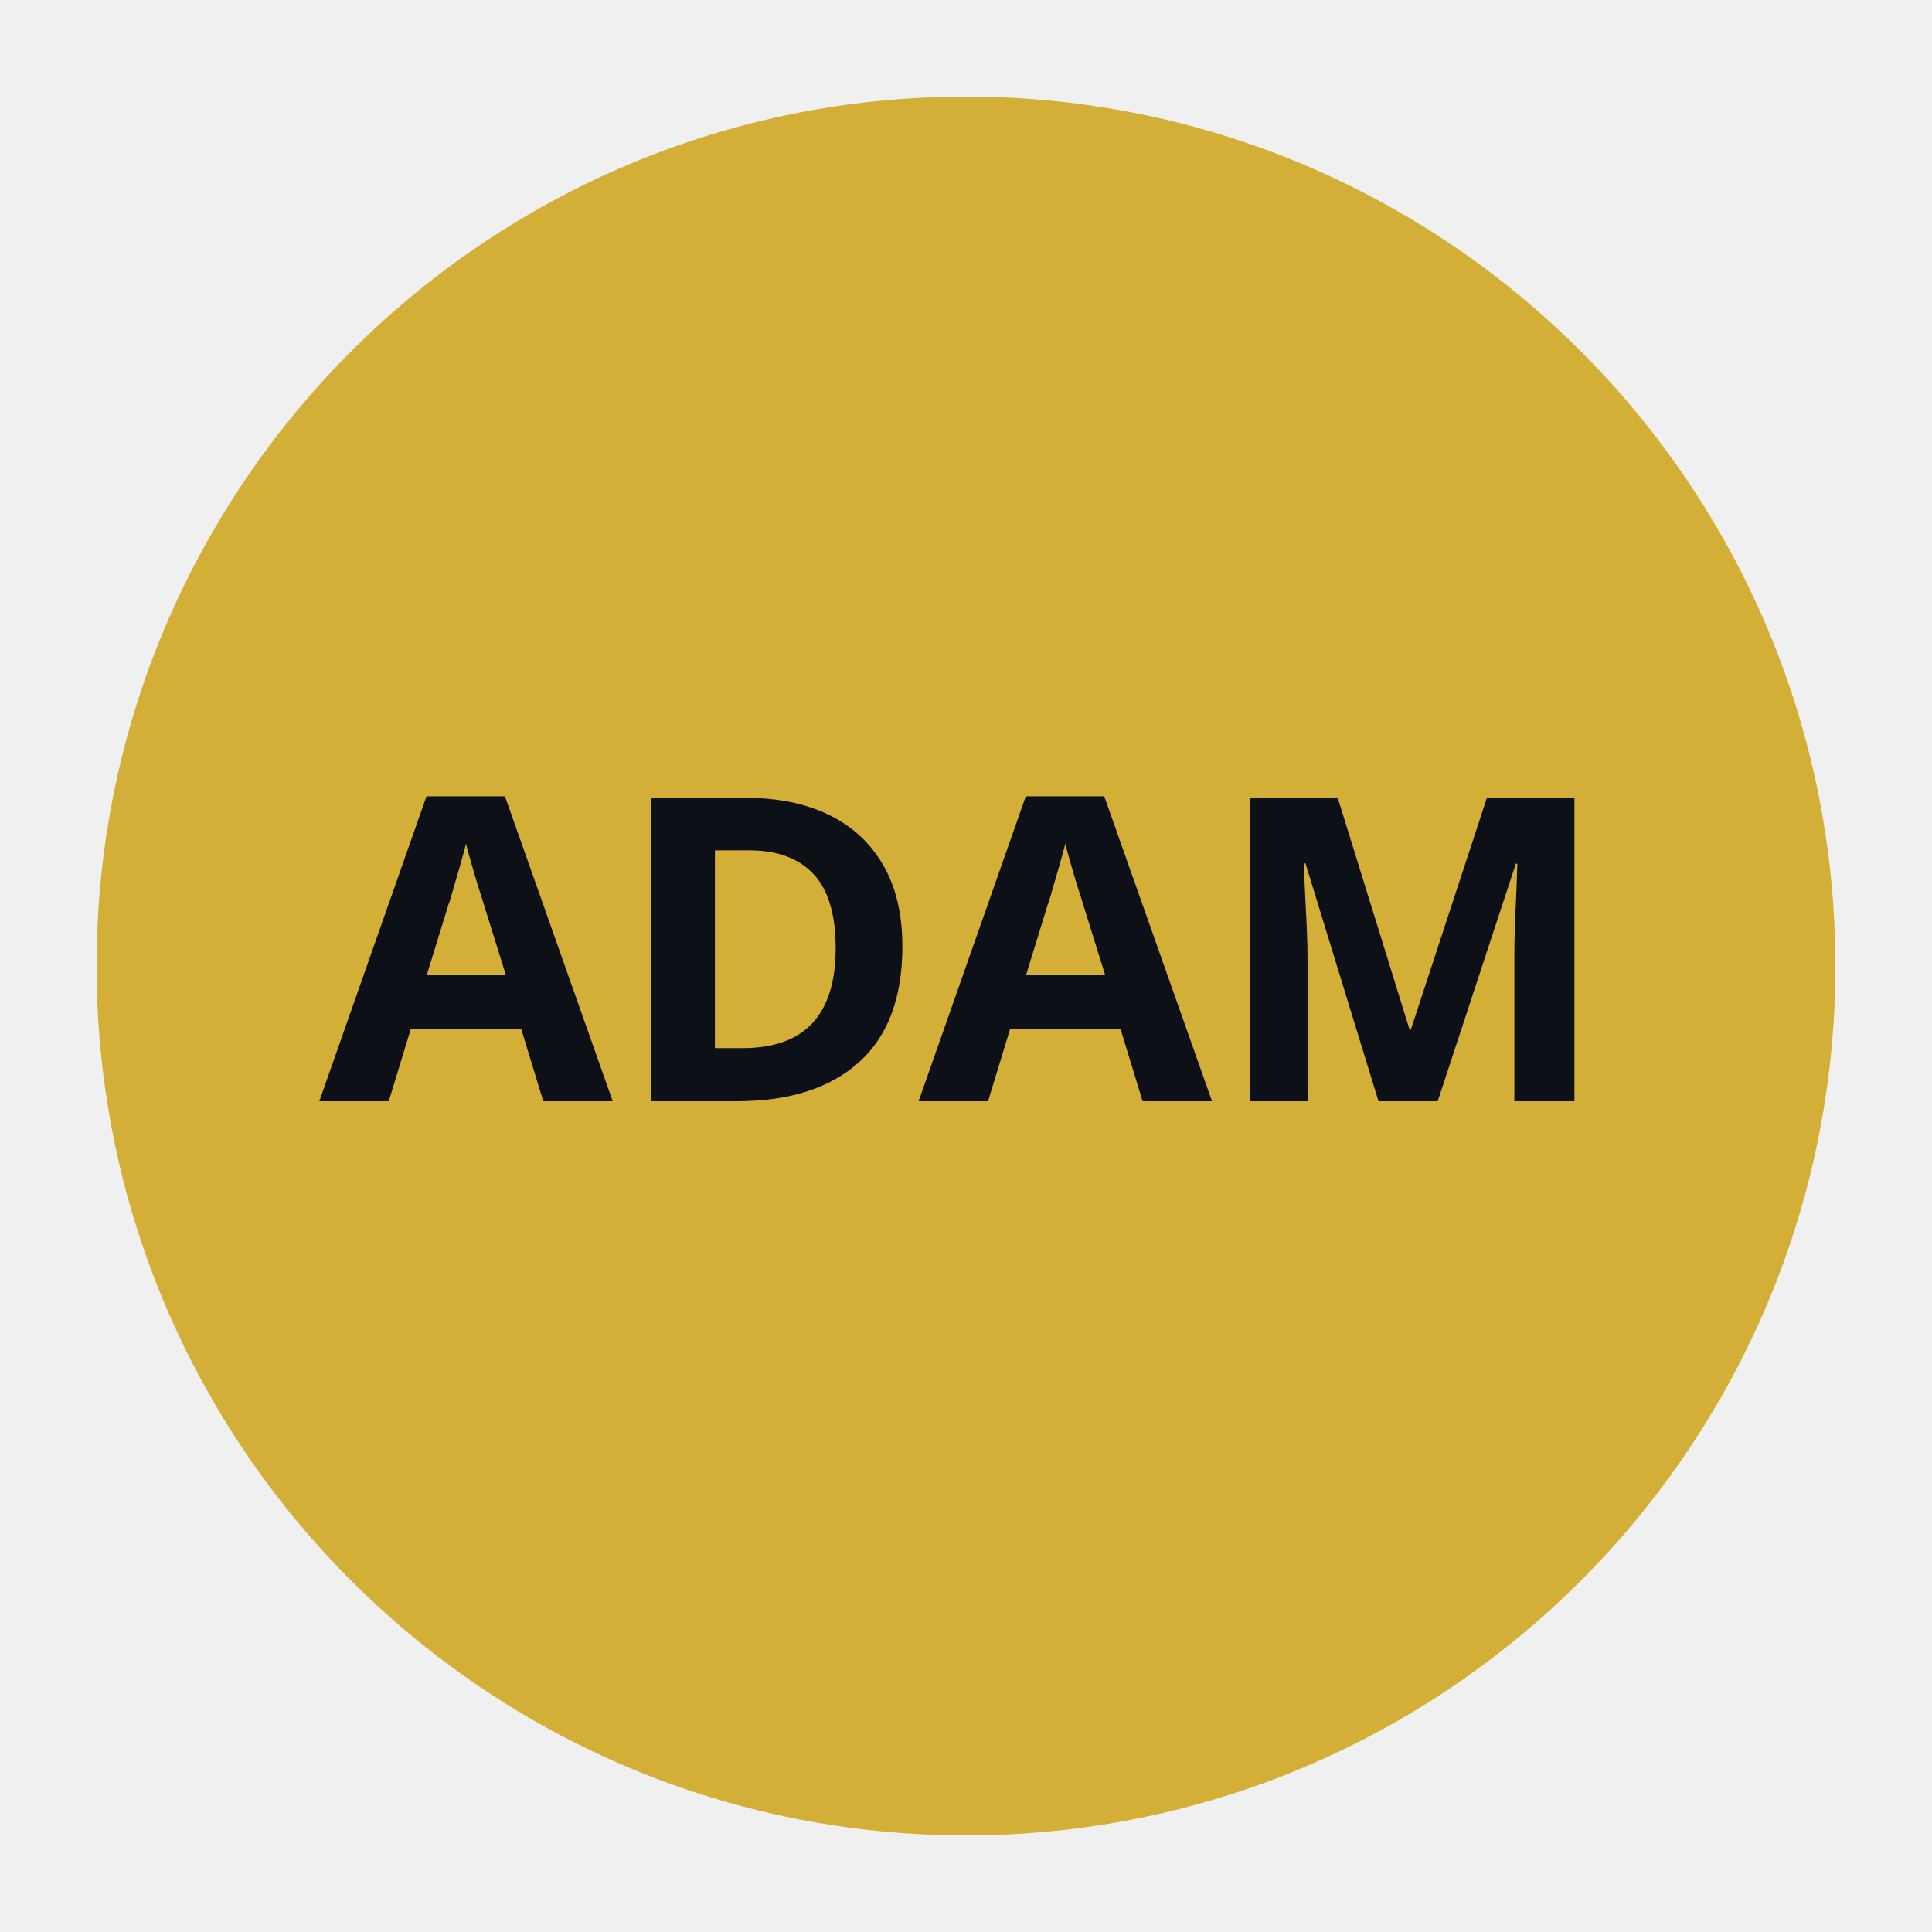
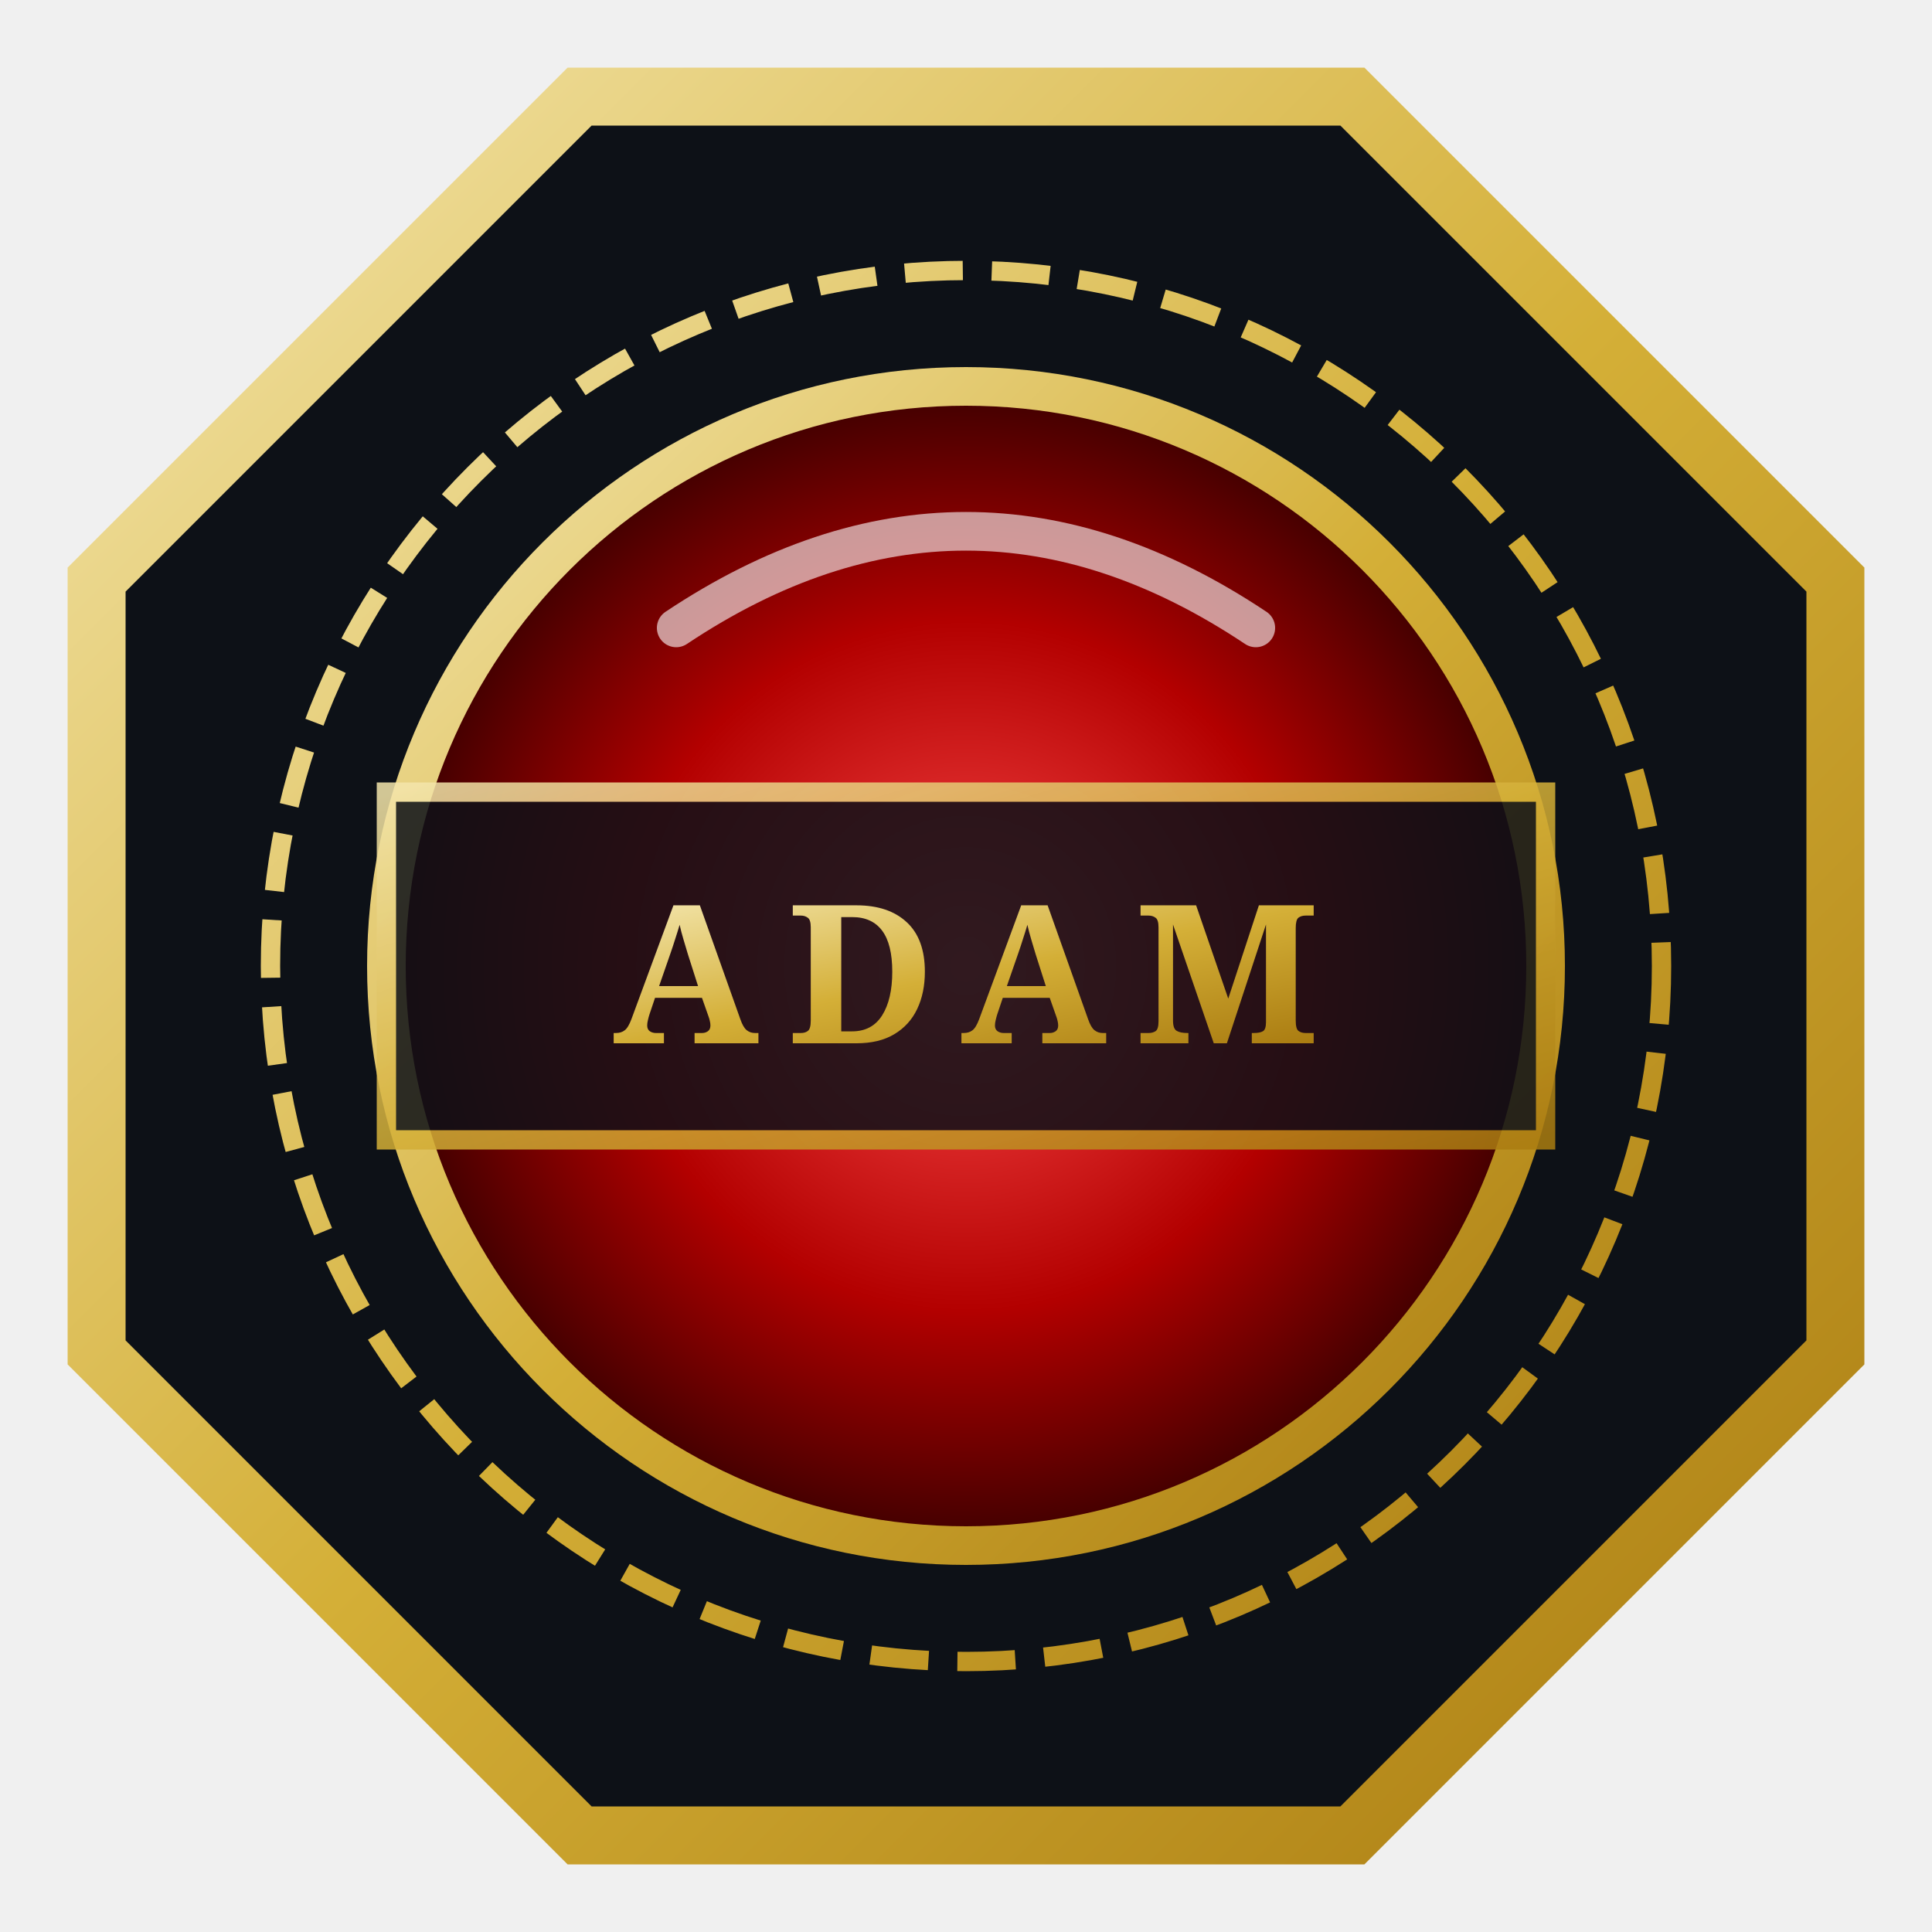
- <svg xmlns="http://www.w3.org/2000/svg" viewBox="0 0 100 100" width="100" height="100">
-   <circle cx="50" cy="50" r="45" fill="#d4af37" />
-   <text x="50" y="57" font-size="22" text-anchor="middle" fill="#0d1117" font-family="sans-serif" font-weight="bold">ADAM</text>
+ <svg xmlns="http://www.w3.org/2000/svg" viewBox="0 0 200 200" width="200" height="200">
+   <defs>
+     <linearGradient id="gold" x1="0%" y1="0%" x2="100%" y2="100%">
+       <stop offset="0%" stop-color="#f3e5ab" />
+       <stop offset="50%" stop-color="#d4af37" />
+       <stop offset="100%" stop-color="#aa7c11" />
+     </linearGradient>
+     <radialGradient id="adamGlow" cx="50%" cy="50%" r="50%">
+       <stop offset="0%" stop-color="#ff4d4d" />
+       <stop offset="60%" stop-color="#b30000" />
+       <stop offset="100%" stop-color="#400000" />
+     </radialGradient>
+   </defs>
+   <polygon points="60,10 140,10 190,60 190,140 140,190 60,190 10,140 10,60" fill="#0d1117" stroke="url(#gold)" stroke-width="6" />
+   <circle cx="100" cy="100" r="72" fill="none" stroke="url(#gold)" stroke-width="2" stroke-dasharray="6,3" />
+   <circle cx="100" cy="100" r="60" fill="url(#adamGlow)" stroke="url(#gold)" stroke-width="4" />
+   <path d="M 70 65 Q 100 45 130 65" fill="none" stroke="#ffffff" stroke-width="4" stroke-linecap="round" opacity="0.6" />
+   <rect x="40" y="82" width="120" height="36" fill="#0d1117" opacity="0.85" stroke="url(#gold)" stroke-width="2" />
+   <text x="100" y="108" font-size="20" text-anchor="middle" fill="url(#gold)" font-family="serif" font-weight="bold" letter-spacing="3">ADAM</text>
</svg>
